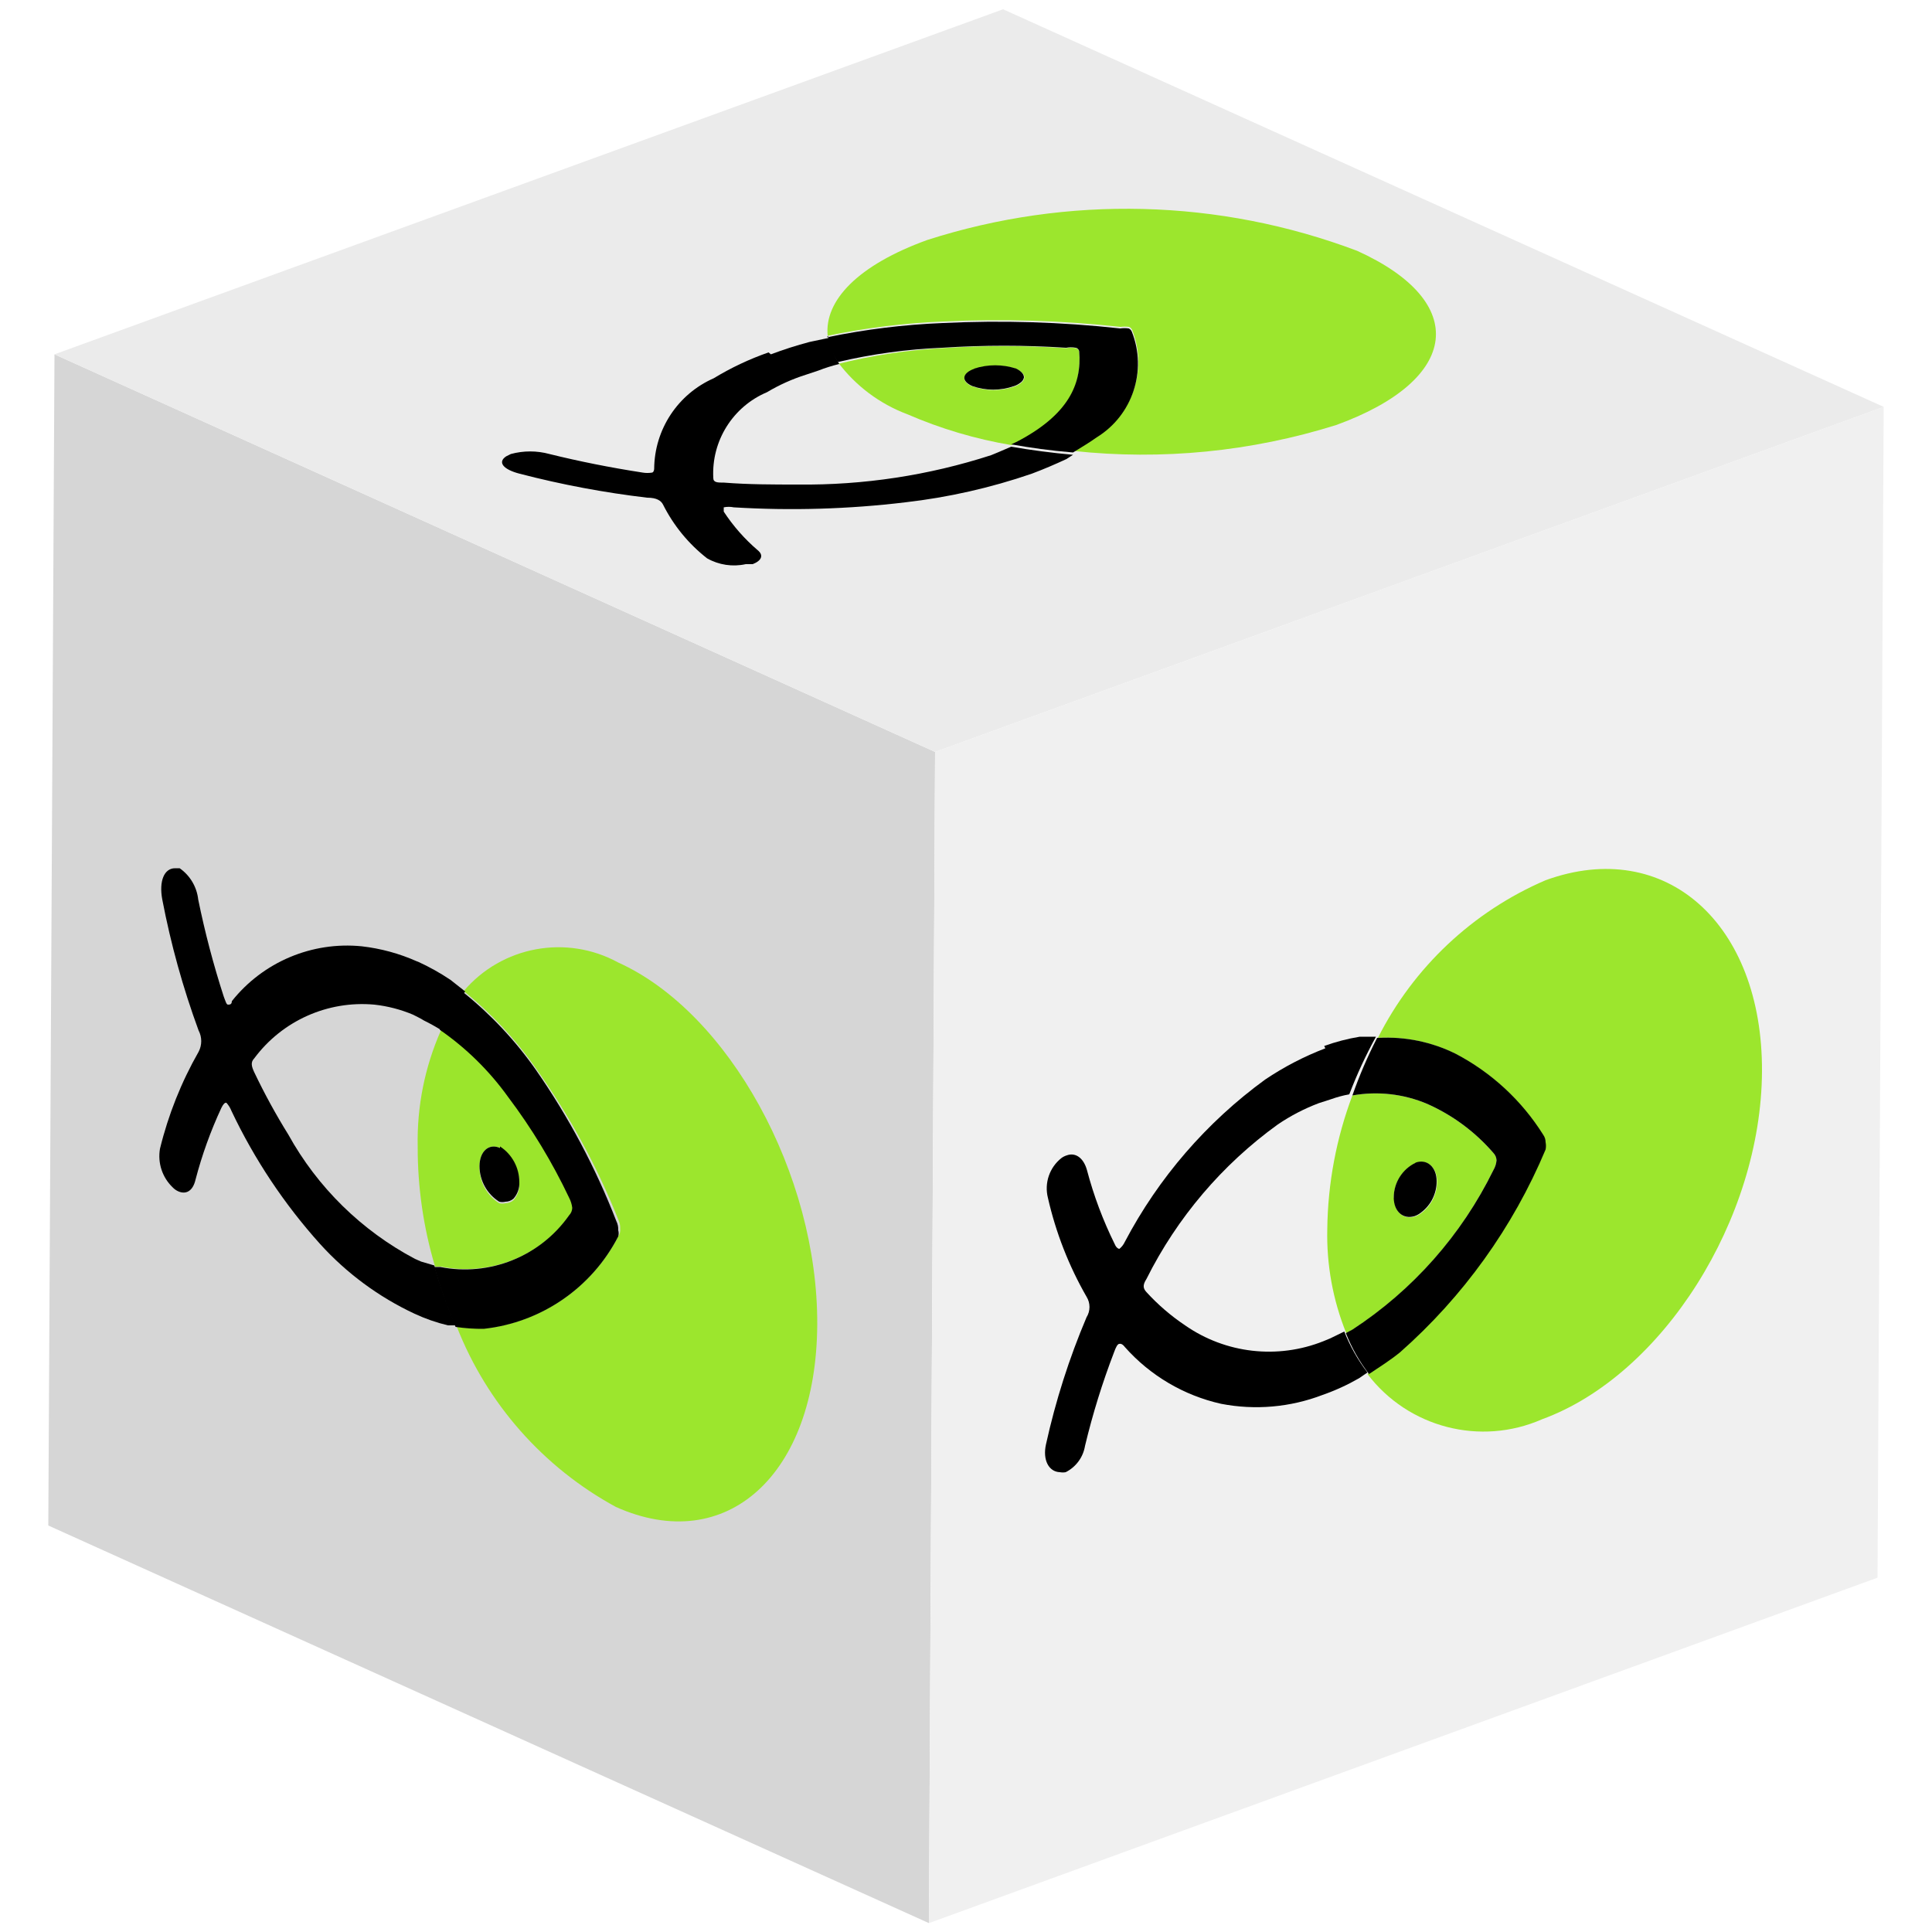
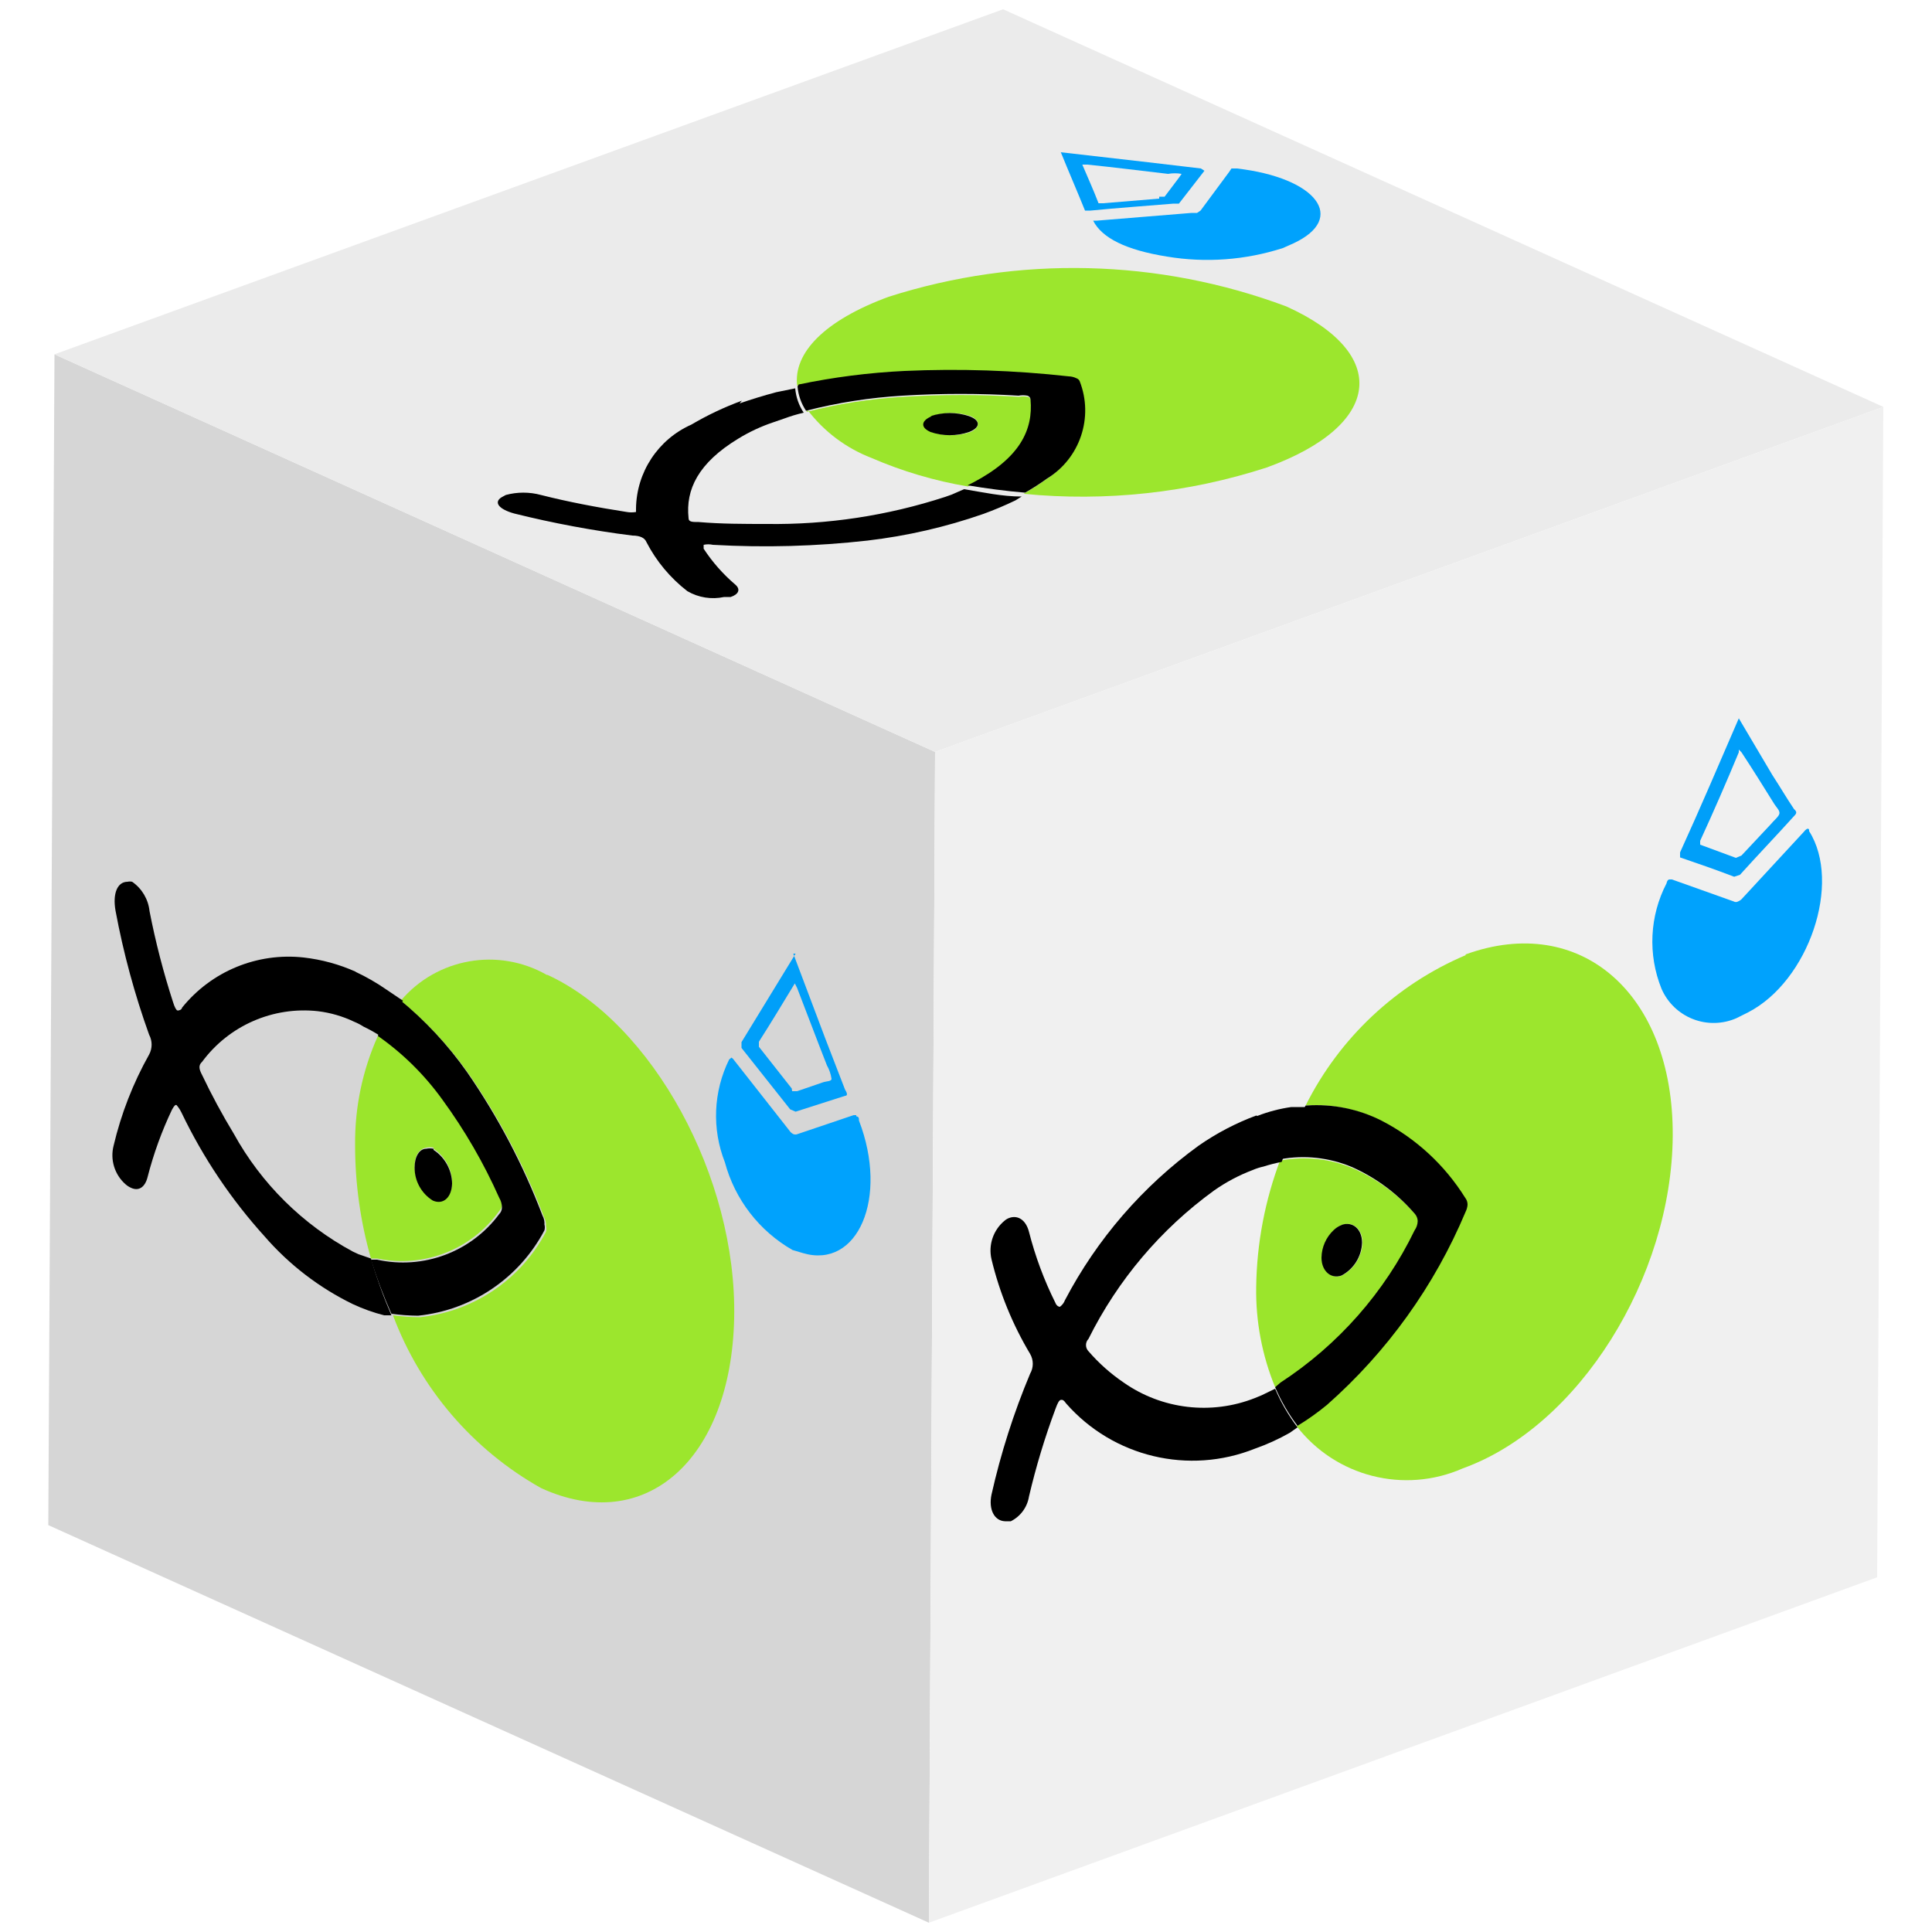
<svg xmlns="http://www.w3.org/2000/svg" id="Capa_1" data-name="Capa 1" width="50" height="50" viewBox="0 0 50 50">
  <defs>
    <clipPath id="clip-path">
-       <polygon points="24.04 49.77 1.25 39.48 1.41 9.17 24.2 19.46 24.04 49.77" fill="none" />
+       <polygon points="24.04 49.76 1.25 39.47 1.41 9.17 24.2 19.46 24.04 49.76" fill="none" />
    </clipPath>
    <clipPath id="clip-path-2">
-       <polygon points="24.2 19.46 1.41 9.17 25.96 0.24 48.75 10.53 24.2 19.46" fill="none" />
+       <polygon points="24.2 19.46 1.41 9.17 25.96 0.24 48.74 10.53 24.2 19.46" fill="none" />
    </clipPath>
    <clipPath id="clip-path-3">
-       <polygon points="48.75 10.53 48.59 40.83 24.04 49.77 24.2 19.46 48.75 10.53" fill="none" />
+       <polygon points="48.74 10.53 48.58 40.82 24.04 49.76 24.2 19.46 48.74 10.53" fill="none" />
    </clipPath>
  </defs>
  <g id="Figment_lido">
    <g style="isolation: isolate">
      <g>
-         <polygon points="24.04 49.77 1.25 39.48 1.41 9.17 24.2 19.46 24.04 49.77" fill="#d6d6d6" />
+         <polygon points="24.04 49.76 1.25 39.47 1.41 9.17 24.2 19.46 24.04 49.76" fill="#d6d6d6" />
        <g style="isolation: isolate">
          <g clip-path="url(#clip-path)">
            <g>
-               <path d="M12.41,30.18c0-.38.24-.6.53-.47a1.1,1.1,0,0,1,.5.92.6.6,0,0,1-.15.43.32.32,0,0,1-.21.08.34.34,0,0,1-.16,0h0a1.09,1.09,0,0,1-.51-.92m-1-3.55a7.06,7.06,0,0,0-.6,3,10.74,10.74,0,0,0,.45,3.11l.15,0a3.3,3.3,0,0,0,3.34-1.34.29.29,0,0,0,.08-.19.76.76,0,0,0-.08-.26,15,15,0,0,0-1.57-2.62,7.26,7.26,0,0,0-1.77-1.74" fill="#9be52c" />
-               <path d="M16,24.91a3.22,3.22,0,0,0-4,.74,9.74,9.74,0,0,1,1.87,2A18.68,18.68,0,0,1,16,31.56a.47.47,0,0,1,.05.24A.29.29,0,0,1,16,32a4.46,4.46,0,0,1-3.45,2.38,4.56,4.56,0,0,1-.73-.05A9.09,9.09,0,0,0,15.94,39c2.86,1.28,5.19-.83,5.21-4.72S18.86,26.2,16,24.91" fill="#9ce62d" />
-               <path d="M10.79,24.88a4.85,4.85,0,0,0-1.43-.39A3.81,3.81,0,0,0,6,25.91C6,26,5.94,26,5.9,26s-.06-.08-.11-.21a23.23,23.23,0,0,1-.66-2.51,1.14,1.14,0,0,0-.48-.81l-.12,0c-.28,0-.42.33-.33.81a21.62,21.62,0,0,0,.94,3.39.59.59,0,0,1,0,.55,9.71,9.71,0,0,0-1,2.51,1.12,1.12,0,0,0,.33,1,.45.45,0,0,0,.14.1c.2.09.38,0,.45-.3a11,11,0,0,1,.67-1.86c.05-.1.09-.14.13-.13a.69.69,0,0,1,.13.21,14.32,14.32,0,0,0,2.29,3.44A7.7,7.7,0,0,0,10.73,34a4.62,4.62,0,0,0,.86.3l.2,0a11.88,11.88,0,0,1-.55-1.55l-.34-.1-.16-.07a8.05,8.05,0,0,1-3.28-3.22,16.55,16.55,0,0,1-.88-1.61c-.07-.15-.1-.26,0-.36A3.48,3.48,0,0,1,9.69,26a3.59,3.59,0,0,1,1,.26c.09.05.19.09.28.15a5.05,5.05,0,0,1,.45.25,4.2,4.2,0,0,1,.62-1l-.38-.3a5.9,5.9,0,0,0-.84-.47" />
-               <path d="M12,25.65a4.2,4.2,0,0,0-.62,1,7.26,7.26,0,0,1,1.77,1.74A15,15,0,0,1,14.73,31a.76.76,0,0,1,.08.26.29.29,0,0,1-.08.19,3.3,3.3,0,0,1-3.34,1.34l-.15,0a11.88,11.88,0,0,0,.55,1.55,4.56,4.56,0,0,0,.73.05A4.46,4.46,0,0,0,16,32a.29.29,0,0,0,0-.16.47.47,0,0,0-.05-.24,18.68,18.68,0,0,0-2.08-3.91,9.74,9.74,0,0,0-1.87-2" />
-               <path d="M12.94,29.71c-.29-.13-.53.09-.53.47a1.09,1.09,0,0,0,.51.92h0a.34.34,0,0,0,.16,0,.32.32,0,0,0,.21-.08.6.6,0,0,0,.15-.43,1.1,1.1,0,0,0-.5-.92" />
+               <path d="M11.22,29.73h0a1.06,1.06,0,0,1,.48.87c0,.36-.23.56-.5.44h0a1,1,0,0,1-.47-.86c0-.27.12-.45.3-.48a.46.46,0,0,1,.19,0M9.78,26.81a6.72,6.72,0,0,0-.59,2.82,10.64,10.64,0,0,0,.41,2.94l.16,0a3.1,3.1,0,0,0,3.16-1.23.24.24,0,0,0,.07-.18.49.49,0,0,0-.07-.24,13.84,13.84,0,0,0-1.47-2.49,7,7,0,0,0-1.67-1.65" fill="#9be52c" />
+               <path d="M14.15,25.23a3,3,0,0,0-3.78.67,9.44,9.44,0,0,1,1.76,1.89,17.43,17.43,0,0,1,1.95,3.71.42.42,0,0,1,.05.23.28.28,0,0,1,0,.15,4.18,4.18,0,0,1-3.27,2.21,5.34,5.34,0,0,1-.69-.05A8.58,8.58,0,0,0,14,38.51c2.7,1.24,4.92-.73,5-4.39s-2.13-7.65-4.83-8.89" fill="#9ce62d" />
+               <path d="M9.21,25.15a4.54,4.54,0,0,0-1.35-.37,3.54,3.54,0,0,0-3.15,1.3c0,.05-.09.08-.12.07s-.07-.08-.11-.21a20,20,0,0,1-.61-2.36,1.06,1.06,0,0,0-.45-.76.27.27,0,0,0-.12,0c-.26,0-.39.3-.31.75a20.63,20.63,0,0,0,.87,3.21.54.54,0,0,1,0,.51,9.07,9.07,0,0,0-.92,2.36,1,1,0,0,0,.31,1,.55.55,0,0,0,.14.09c.19.09.36,0,.43-.28a9.64,9.64,0,0,1,.63-1.74q.08-.15.12-.12s.08.09.13.2A13.4,13.4,0,0,0,6.85,32a7.19,7.19,0,0,0,2.28,1.75,4.59,4.59,0,0,0,.81.29l.19,0a12.89,12.89,0,0,1-.53-1.47l-.32-.11-.15-.07a7.67,7.67,0,0,1-3.08-3.05,17.08,17.08,0,0,1-.82-1.52c-.08-.15-.1-.25,0-.34a3.28,3.28,0,0,1,3-1.31,3,3,0,0,1,.93.27,1.49,1.49,0,0,1,.25.13,3.62,3.62,0,0,1,.43.24,4,4,0,0,1,.59-.91L10,25.61a5.46,5.46,0,0,0-.8-.46" />
+               <path d="M10.37,25.9a4,4,0,0,0-.59.91,7,7,0,0,1,1.67,1.65A13.84,13.84,0,0,1,12.92,31a.49.49,0,0,1,.07.24.24.24,0,0,1-.07.18A3.1,3.1,0,0,1,9.76,32.6l-.16,0A12.89,12.89,0,0,0,10.13,34a5.34,5.34,0,0,0,.69.05,4.18,4.18,0,0,0,3.27-2.21.28.28,0,0,0,0-.15.42.42,0,0,0-.05-.23,17.43,17.43,0,0,0-1.95-3.71,9.44,9.44,0,0,0-1.76-1.89" />
+               <path d="M11.22,29.73a.46.46,0,0,0-.19,0c-.18,0-.3.21-.3.48a1,1,0,0,0,.47.86h0c.27.12.49-.08.5-.44a1.06,1.06,0,0,0-.48-.87h0" />
+               <path d="M22.16,28.86h-.07l-1.45.49a.14.14,0,0,1-.11,0,.26.26,0,0,1-.1-.09L19,27.44a.22.22,0,0,0-.07-.07s0,0-.06.05a3.29,3.29,0,0,0-.11,2.66,3.73,3.73,0,0,0,1.75,2.27l.27.08C22.2,32.85,23,31,22.23,29c0-.06,0-.1-.07-.11" fill="#00a2fd" />
+               <path d="M20.49,28.17l-.85-1.08,0-.13c.32-.5.62-1,.93-1.51l0,0,.06.12c.26.67.51,1.34.77,2a1,1,0,0,1,.12.35c0,.07-.14.06-.22.09l-.67.23-.13,0m.09-3.56-1.4,2.29,0,.15,1.26,1.59.14.06,1.28-.41c.06,0,.07-.05,0-.16l-.51-1.32-.83-2.2" fill="#009ff9" />
            </g>
          </g>
        </g>
      </g>
      <g>
-         <polygon points="24.2 19.46 1.41 9.17 25.96 0.24 48.75 10.53 24.2 19.46" fill="#ebebeb" />
+         <polygon points="24.2 19.46 1.41 9.17 25.96 0.24 48.74 10.53 24.2 19.46" fill="#ebebeb" />
        <g style="isolation: isolate">
          <g clip-path="url(#clip-path-2)">
            <g>
-               <path d="M25.16,10c-.29-.13-.27-.33.06-.45a1.76,1.76,0,0,1,1.09,0c.14.07.21.15.2.23a.22.22,0,0,1-.1.14.53.53,0,0,1-.15.08h0a1.63,1.63,0,0,1-1.09,0m-3.48-.62a4,4,0,0,0,1.79,1.34,11.6,11.6,0,0,0,2.7.8l.15-.07C27.64,10.75,28,10,27.93,9.11a.11.11,0,0,0-.09-.1.68.68,0,0,0-.25,0,24.56,24.56,0,0,0-3.21,0,14.44,14.44,0,0,0-2.7.41" fill="#9be52c" />
-               <path d="M24,6.21c-1.8.65-2.67,1.57-2.58,2.48a18.26,18.26,0,0,1,3-.37A29.2,29.2,0,0,1,29,8.46a.8.8,0,0,1,.22,0,.15.15,0,0,1,.08.08,2.24,2.24,0,0,1-.91,2.74c-.18.13-.4.26-.61.39A16.73,16.73,0,0,0,34.58,11c3.22-1.17,3.46-3.19.54-4.51A16.89,16.89,0,0,0,24,6.21" fill="#9ce62d" />
-               <path d="M19.89,9.12a7.49,7.49,0,0,0-1.42.67,2.58,2.58,0,0,0-1.54,2.34s0,.08-.05.1a.74.74,0,0,1-.25,0c-.84-.13-1.64-.29-2.41-.48a1.9,1.9,0,0,0-1,0l-.12.06c-.23.15-.08.34.35.45a24.48,24.48,0,0,0,3.3.62c.25,0,.36.08.41.18a4.09,4.09,0,0,0,1.14,1.39,1.41,1.41,0,0,0,1,.15l.18,0c.23-.09.29-.23.13-.36a4.71,4.71,0,0,1-.88-1c0-.06,0-.09,0-.11a.64.64,0,0,1,.26,0A24.68,24.68,0,0,0,23.43,13a15.49,15.49,0,0,0,3.27-.74c.32-.12.62-.25.9-.38l.17-.11c-.55-.05-1.09-.12-1.6-.21l-.35.15-.17.07a15.64,15.64,0,0,1-5,.76c-.64,0-1.28,0-1.91-.05-.17,0-.28,0-.28-.12a2.28,2.28,0,0,1,1.39-2.22,4.77,4.77,0,0,1,1-.45l.33-.11a4.26,4.26,0,0,1,.54-.17,1.57,1.57,0,0,1-.25-.68l-.52.11a10.28,10.28,0,0,0-1,.32" />
-               <path d="M21.43,8.69a1.57,1.57,0,0,0,.25.68A14.44,14.44,0,0,1,24.38,9a24.56,24.56,0,0,1,3.21,0,.68.68,0,0,1,.25,0,.11.11,0,0,1,.09.1c.07.85-.29,1.64-1.61,2.33l-.15.07c.51.09,1,.16,1.6.21.21-.13.43-.26.61-.39a2.24,2.24,0,0,0,.91-2.74.15.15,0,0,0-.08-.08.8.8,0,0,0-.22,0,29.2,29.2,0,0,0-4.59-.14,18.26,18.26,0,0,0-3,.37" />
-               <path d="M25.22,9.54c-.33.12-.35.32-.06.45a1.63,1.63,0,0,0,1.09,0h0a.53.53,0,0,0,.15-.08.22.22,0,0,0,.1-.14c0-.08-.06-.16-.2-.23a1.76,1.76,0,0,0-1.09,0" />
+               <path d="M24.12,10.77h0a1.59,1.59,0,0,1,1,0c.26.11.24.3,0,.41h0a1.55,1.55,0,0,1-1,0c-.2-.09-.24-.21-.12-.32a.57.57,0,0,1,.16-.09m-3.26-.16a3.79,3.79,0,0,0,1.65,1.24,10.8,10.8,0,0,0,2.5.74l.14-.07c1.22-.64,1.56-1.37,1.49-2.15a.11.11,0,0,0-.08-.1.63.63,0,0,0-.23,0,24.53,24.53,0,0,0-3,0,13.23,13.23,0,0,0-2.5.39" fill="#9be52c" />
+               <path d="M23,7.68c-1.66.61-2.47,1.45-2.37,2.3a17.5,17.5,0,0,1,2.74-.35,27.37,27.37,0,0,1,4.25.14.48.48,0,0,1,.2.05.14.14,0,0,1,.08.07,2.07,2.07,0,0,1-.85,2.53,6,6,0,0,1-.56.36,15.51,15.51,0,0,0,6.29-.68c3-1.09,3.21-2.95.51-4.17A15.74,15.74,0,0,0,23,7.68" fill="#9ce62d" />
+               <path d="M19.2,10.37a8,8,0,0,0-1.31.62,2.41,2.41,0,0,0-1.43,2.17c0,.05,0,.07,0,.09a.68.68,0,0,1-.24,0c-.77-.12-1.51-.26-2.22-.44a1.74,1.74,0,0,0-.91,0l-.11.06c-.21.13-.07.31.33.42a26.27,26.27,0,0,0,3.05.57c.22,0,.33.07.37.17a3.82,3.82,0,0,0,1.06,1.27,1.33,1.33,0,0,0,.95.15l.17,0c.21-.07.26-.2.12-.32a4.35,4.35,0,0,1-.82-.93c0-.06,0-.09,0-.1a.55.55,0,0,1,.24,0,23.7,23.7,0,0,0,4-.11,14.08,14.08,0,0,0,3-.69,9,9,0,0,0,.83-.35l.16-.1c-.51,0-1-.11-1.49-.19l-.32.14-.17.06a14.25,14.25,0,0,1-4.62.7c-.59,0-1.17,0-1.76-.05-.16,0-.26,0-.26-.1-.08-.74.25-1.43,1.29-2.06a4.43,4.43,0,0,1,.9-.42l.29-.1a4.13,4.13,0,0,1,.5-.15,1.33,1.33,0,0,1-.22-.63l-.49.1c-.34.09-.66.19-.95.29" />
+               <path d="M20.64,10a1.33,1.33,0,0,0,.22.63,13.23,13.23,0,0,1,2.5-.39,24.53,24.53,0,0,1,3,0,.63.63,0,0,1,.23,0,.11.11,0,0,1,.08.1c.07.78-.27,1.51-1.49,2.15l-.14.07c.48.08,1,.15,1.49.19a6,6,0,0,0,.56-.36,2.07,2.07,0,0,0,.85-2.53.14.14,0,0,0-.08-.07.48.48,0,0,0-.2-.05,27.37,27.37,0,0,0-4.25-.14,17.5,17.5,0,0,0-2.74.35" />
+               <path d="M24.12,10.77a.57.57,0,0,0-.16.09c-.12.11-.08.23.12.32a1.55,1.55,0,0,0,1,0h0c.29-.11.31-.3,0-.41a1.59,1.59,0,0,0-1,0h0" />
+               <path d="M31.81,4.45a.1.1,0,0,0,0,0l-.74,1-.09.06-.14,0-2.45.2-.1,0s0,0,0,0c.23.45.85.76,1.91.93a6.37,6.37,0,0,0,3-.22l.27-.12c1.4-.65.61-1.7-1.46-1.94h-.14" fill="#00a2fd" />
+               <path d="M30,5.14l-1.45.12-.12,0c-.13-.34-.28-.67-.42-1v0h.13c.7.07,1.39.16,2.09.24a1,1,0,0,1,.35,0s-.06.09-.1.14l-.34.45-.14,0M27.45,3.93c.21.52.42,1,.63,1.52l.14,0c.71-.07,1.43-.12,2.15-.18l.14,0,.66-.85s0,0-.09-.06l-1.36-.16-2.27-.26" fill="#009ff9" />
            </g>
          </g>
        </g>
      </g>
      <g>
-         <polygon points="48.75 10.53 48.59 40.83 24.04 49.77 24.2 19.46 48.75 10.53" fill="#f0f0f0" />
+         <polygon points="48.74 10.53 48.58 40.82 24.04 49.76 24.2 19.46 48.74 10.53" fill="#f0f0f0" />
        <g style="isolation: isolate">
          <g clip-path="url(#clip-path-3)">
            <g>
-               <path d="M36.07,31a1,1,0,0,1,.57-.9c.3-.11.55.11.55.48a1,1,0,0,1-.39.8.59.59,0,0,1-.17.1h0c-.3.1-.55-.11-.55-.48M35,28.35a10.14,10.14,0,0,0-.65,3.46,6.76,6.76,0,0,0,.49,2.69l.17-.09a10.4,10.4,0,0,0,3.64-4.13.59.59,0,0,0,.08-.25.29.29,0,0,0-.08-.19,4.87,4.87,0,0,0-1.71-1.27A3.42,3.42,0,0,0,35,28.35" fill="#9be52c" />
-               <path d="M40,22.78a8.71,8.71,0,0,0-4.34,4.08,4,4,0,0,1,2,.41,5.91,5.91,0,0,1,2.27,2.1.33.33,0,0,1,.06.19.49.49,0,0,1,0,.19A14.45,14.45,0,0,1,36.19,35c-.26.21-.53.38-.8.56a3.77,3.77,0,0,0,4.52,1.17c3.12-1.14,5.67-5.18,5.69-9S43.11,21.65,40,22.78" fill="#9ce62d" />
-               <path d="M34.3,27.13a7.75,7.75,0,0,0-1.56.81,12.27,12.27,0,0,0-3.63,4.2.5.5,0,0,1-.14.18s-.07,0-.12-.12a10.17,10.17,0,0,1-.72-1.92c-.09-.32-.3-.46-.52-.38a.46.46,0,0,0-.14.07A1,1,0,0,0,27.12,31a9.26,9.26,0,0,0,1,2.56.5.5,0,0,1,0,.53,18.77,18.77,0,0,0-1.05,3.29c-.09.4.07.71.36.72a.4.4,0,0,0,.15,0,.93.93,0,0,0,.5-.68A19.27,19.27,0,0,1,28.83,35c.05-.14.09-.21.13-.22s.09,0,.15.08a4.7,4.7,0,0,0,2.49,1.47,4.79,4.79,0,0,0,2.63-.23,5.6,5.6,0,0,0,.94-.43l.22-.15a4.36,4.36,0,0,1-.6-1.06l-.37.18-.17.07a3.8,3.8,0,0,1-3.58-.41,5.53,5.53,0,0,1-1-.86c-.08-.09-.11-.17,0-.34a11,11,0,0,1,3.4-4,5.11,5.11,0,0,1,1.06-.55l.31-.1a3.13,3.13,0,0,1,.48-.13,11.82,11.82,0,0,1,.69-1.49c-.14,0-.28,0-.42,0a5.2,5.2,0,0,0-.92.24" />
-               <path d="M35.64,26.86A11.82,11.82,0,0,0,35,28.35a3.42,3.42,0,0,1,1.94.22,4.87,4.87,0,0,1,1.71,1.27.29.29,0,0,1,.08.19.59.59,0,0,1-.08.25A10.4,10.4,0,0,1,35,34.41l-.17.09a4.36,4.36,0,0,0,.6,1.06c.27-.18.54-.35.8-.56A14.45,14.45,0,0,0,40,29.75a.49.49,0,0,0,0-.19.33.33,0,0,0-.06-.19,5.91,5.91,0,0,0-2.27-2.1,4,4,0,0,0-2-.41" />
-               <path d="M36.64,30.09a1,1,0,0,0-.57.9c0,.37.25.58.55.48h0a.59.59,0,0,0,.17-.1,1,1,0,0,0,.39-.8c0-.37-.25-.59-.55-.48" />
+               <path d="M34.73,31.7h0c.29-.1.53.11.53.46a1,1,0,0,1-.53.85h0c-.28.1-.52-.12-.52-.46a1,1,0,0,1,.32-.72.6.6,0,0,1,.21-.13M33.14,30a9.67,9.67,0,0,0-.63,3.31A6.54,6.54,0,0,0,33,35.9l.17-.09a9.81,9.81,0,0,0,3.47-3.94.43.43,0,0,0,.08-.24.29.29,0,0,0-.07-.18A4.61,4.61,0,0,0,35,30.23a3.26,3.26,0,0,0-1.84-.2" fill="#9be52c" />
+               <path d="M37.93,24.72a8.22,8.22,0,0,0-4.14,3.89,3.73,3.73,0,0,1,1.93.39,5.55,5.55,0,0,1,2.17,2,.28.28,0,0,1,.06.18.49.49,0,0,1-.05.18,13.77,13.77,0,0,1-3.59,5,6.56,6.56,0,0,1-.76.54A3.6,3.6,0,0,0,37.86,38c3-1.08,5.41-4.94,5.43-8.61s-2.38-5.77-5.36-4.69" fill="#9ce62d" />
+               <path d="M32.51,28.87a6.67,6.67,0,0,0-1.49.78,11.58,11.58,0,0,0-3.46,4,.37.37,0,0,1-.13.17s-.08,0-.12-.11a9.23,9.23,0,0,1-.68-1.83c-.08-.31-.29-.44-.51-.36a.37.37,0,0,0-.12.07,1,1,0,0,0-.34,1,8.77,8.77,0,0,0,1,2.45.51.51,0,0,1,0,.51,18.67,18.67,0,0,0-1,3.13c-.08.38.07.68.35.69l.15,0a.87.87,0,0,0,.47-.64,18.65,18.65,0,0,1,.69-2.28c.05-.14.09-.21.13-.22s.08,0,.14.09a4.35,4.35,0,0,0,4.89,1.17,5.48,5.48,0,0,0,.9-.41l.2-.14a4.68,4.68,0,0,1-.58-1l-.35.17-.17.07a3.61,3.61,0,0,1-3.4-.4,4.67,4.67,0,0,1-.91-.81.23.23,0,0,1,0-.32,10.54,10.54,0,0,1,3.25-3.84,4.53,4.53,0,0,1,1-.53,1.52,1.52,0,0,1,.28-.09,4.05,4.05,0,0,1,.47-.12,10.14,10.14,0,0,1,.65-1.42c-.13,0-.27,0-.4,0a3.94,3.94,0,0,0-.88.23" />
+               <path d="M33.79,28.61A10.14,10.14,0,0,0,33.14,30a3.26,3.26,0,0,1,1.84.2,4.61,4.61,0,0,1,1.64,1.22.29.29,0,0,1,.07.18.43.43,0,0,1-.08.24,9.81,9.81,0,0,1-3.47,3.94L33,35.9a4.68,4.68,0,0,0,.58,1,6.56,6.56,0,0,0,.76-.54,13.77,13.77,0,0,0,3.59-5,.49.49,0,0,0,.05-.18.28.28,0,0,0-.06-.18,5.55,5.55,0,0,0-2.17-2,3.73,3.73,0,0,0-1.93-.39" />
+               <path d="M34.73,31.7a.6.6,0,0,0-.21.13,1,1,0,0,0-.32.72c0,.34.24.56.52.46h0a1,1,0,0,0,.53-.85c0-.35-.24-.56-.53-.46h0" />
+               <path d="M46.77,21.45a.23.23,0,0,0-.08.07L45.1,23.24a.29.29,0,0,1-.12.09.11.11,0,0,1-.11,0l-1.6-.57H43.2s-.05,0-.07.1A3.27,3.27,0,0,0,43,25.59a1.47,1.47,0,0,0,1.94.76l.3-.15c1.57-.81,2.43-3.35,1.58-4.69,0-.05,0-.07-.07-.06" fill="#00a2fd" />
+               <path d="M44.92,22.2,44,21.86l0-.1c.35-.76.68-1.52,1-2.29l0-.07.07.07c.29.44.57.89.85,1.34.05.08.15.17.13.25s-.15.18-.23.28l-.75.8-.14.06M45,18.59c-.51,1.18-1,2.33-1.52,3.47l0,.13c.47.16.93.32,1.4.5l.15-.05c.46-.51.93-1,1.4-1.52.07-.07.08-.11,0-.18-.19-.28-.37-.59-.56-.88L45,18.59" fill="#009ff9" />
            </g>
          </g>
        </g>
      </g>
    </g>
  </g>
</svg>
